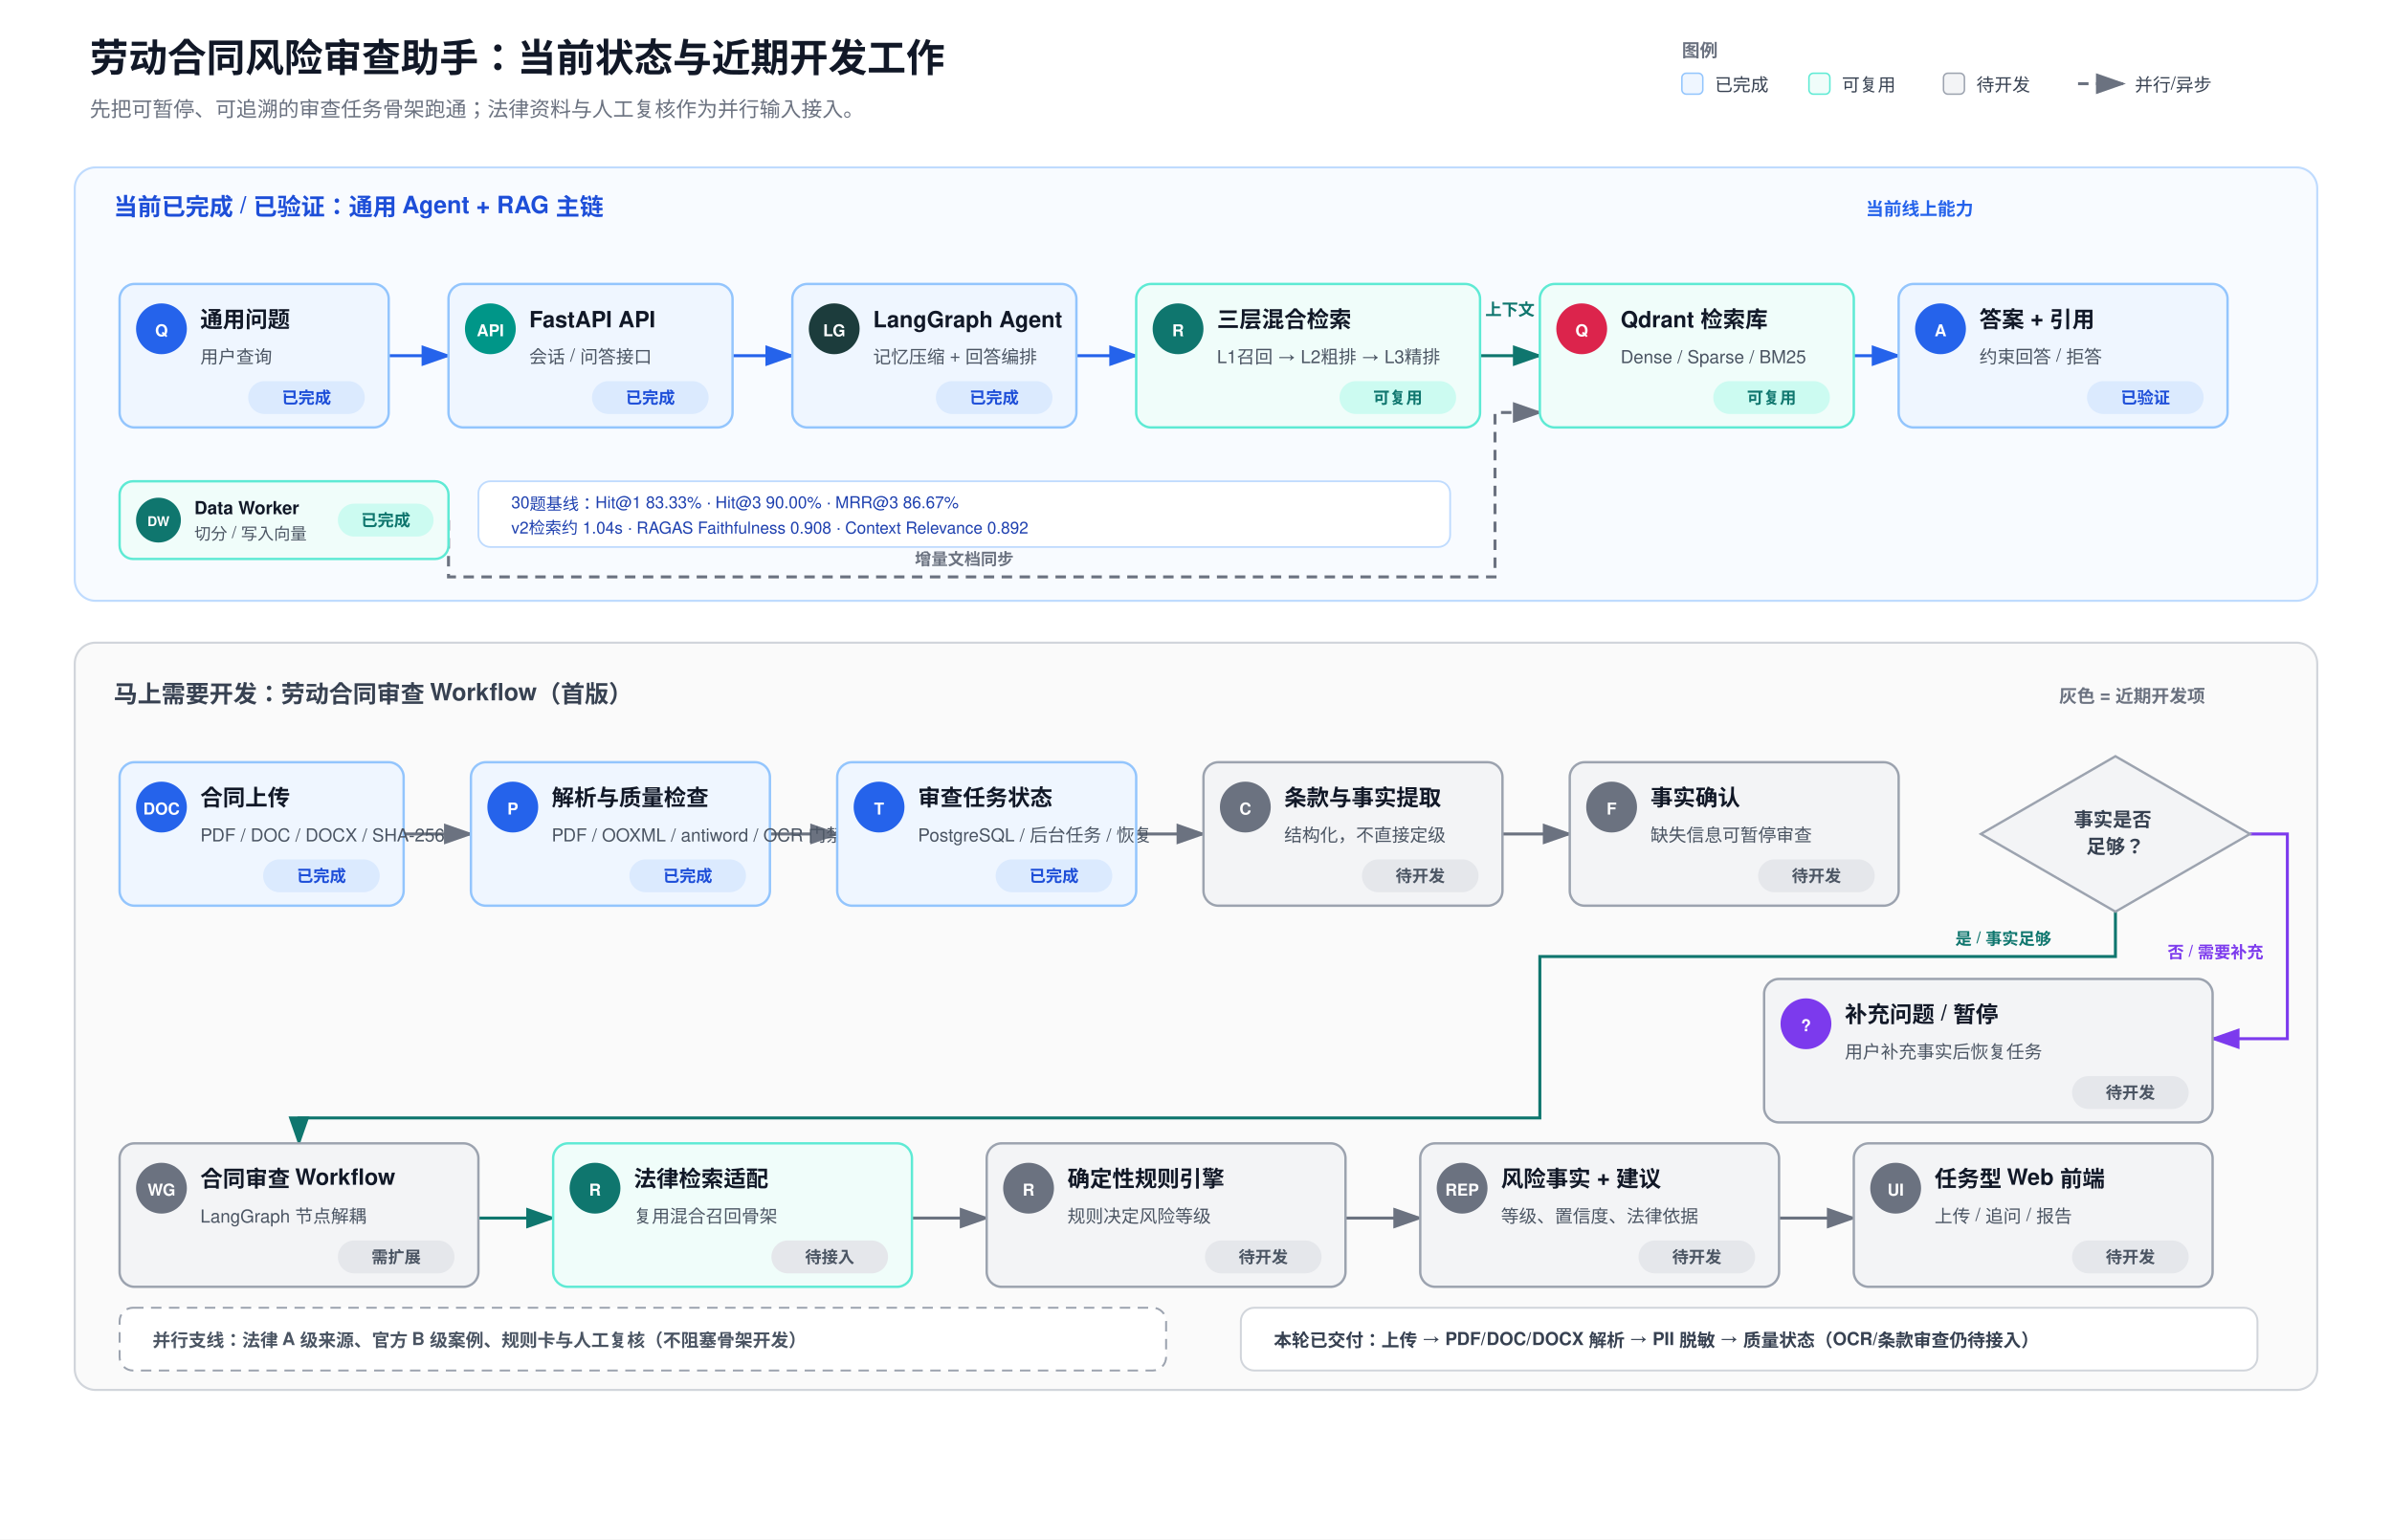
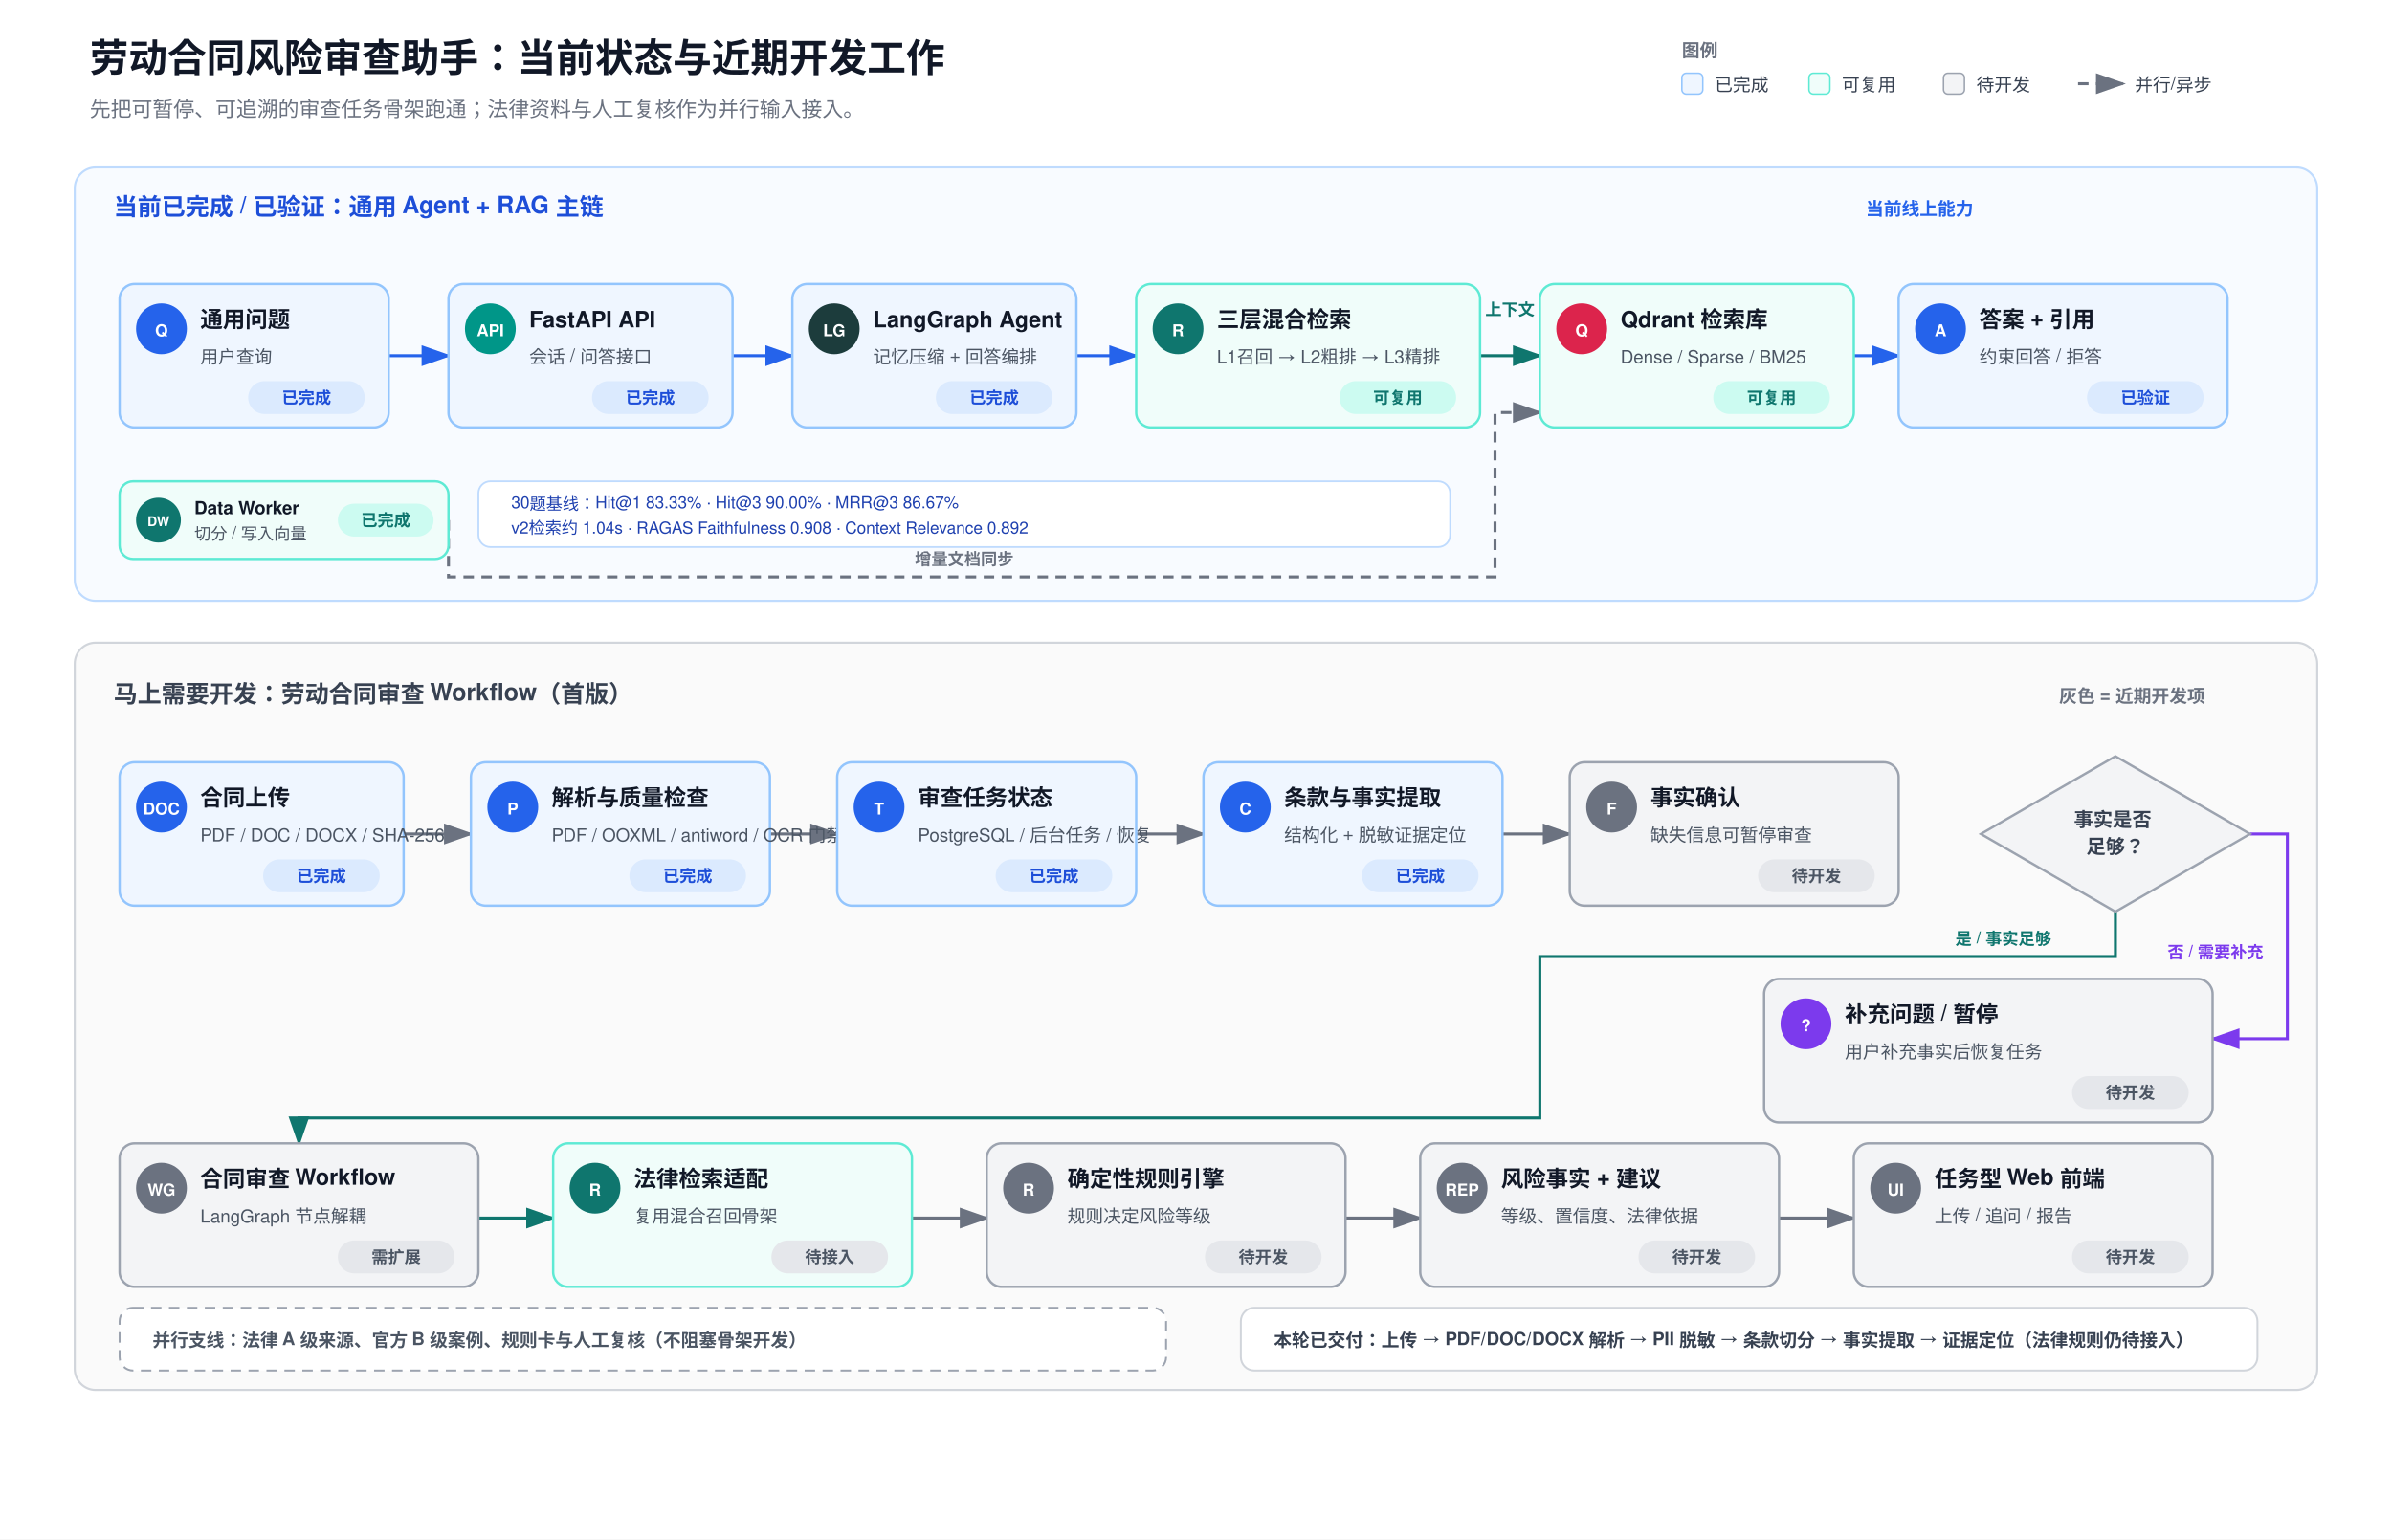
<svg xmlns="http://www.w3.org/2000/svg" width="1600" height="1030" viewBox="0 0 1600 1030" role="img" aria-labelledby="title desc">
  <style>text{font-family:'Helvetica Neue',Helvetica,Arial,'PingFang SC','Microsoft YaHei','Microsoft JhengHei','SimHei',sans-serif;} </style>
  <defs>
    <marker id="arrow-blue" markerWidth="10" markerHeight="7" refX="9" refY="3.5" orient="auto">
      <polygon points="0 0, 10 3.5, 0 7" fill="#2563eb" />
    </marker>
    <marker id="arrow-teal" markerWidth="10" markerHeight="7" refX="9" refY="3.5" orient="auto">
      <polygon points="0 0, 10 3.5, 0 7" fill="#0f766e" />
    </marker>
    <marker id="arrow-gray" markerWidth="10" markerHeight="7" refX="9" refY="3.5" orient="auto">
      <polygon points="0 0, 10 3.5, 0 7" fill="#6b7280" />
    </marker>
    <marker id="arrow-purple" markerWidth="10" markerHeight="7" refX="9" refY="3.5" orient="auto">
      <polygon points="0 0, 10 3.5, 0 7" fill="#7c3aed" />
    </marker>
  </defs>
  <rect data-graph-role="background" width="1600" height="1030" fill="#ffffff" />
  <text x="60" y="48" font-size="26px" fill="#111827" font-weight="600" text-anchor="start" opacity="1.0">劳动合同风险审查助手：当前状态与近期开发工作</text>
  <text x="60" y="78" font-size="14px" fill="#6b7280" font-weight="400" text-anchor="start" opacity="1.0">先把可暂停、可追溯的审查任务骨架跑通；法律资料与人工复核作为并行输入接入。</text>
  <text x="1125" y="38" font-size="12px" fill="#6b7280" font-weight="600" text-anchor="start" opacity="1.0">图例</text>
  <rect x="1125" y="49" width="14" height="14" rx="3" fill="#eff6ff" stroke="#93c5fd" />
  <text x="1147" y="61" font-size="12px" fill="#374151" font-weight="400" text-anchor="start" opacity="1.0">已完成</text>
  <rect x="1210" y="49" width="14" height="14" rx="3" fill="#f0fdfa" stroke="#5eead4" />
  <text x="1232" y="61" font-size="12px" fill="#374151" font-weight="400" text-anchor="start" opacity="1.0">可复用</text>
  <rect x="1300" y="49" width="14" height="14" rx="3" fill="#f3f4f6" stroke="#9ca3af" />
  <text x="1322" y="61" font-size="12px" fill="#374151" font-weight="400" text-anchor="start" opacity="1.0">待开发</text>
  <line x1="1390" y1="56" x2="1420" y2="56" stroke="#6b7280" stroke-width="2" stroke-dasharray="7,5" marker-end="url(#arrow-gray)" />
  <text x="1428" y="61" font-size="12px" fill="#374151" font-weight="400" text-anchor="start" opacity="1.0">并行/异步</text>
  <rect data-graph-role="container" x="50" y="112" width="1500" height="290" rx="14" fill="#f8fbff" stroke="#bfdbfe" stroke-width="1.4" />
  <rect data-graph-role="container" x="50" y="430" width="1500" height="500" rx="14" fill="#fafafa" stroke="#d1d5db" stroke-width="1.4" />
  <text x="76" y="144" font-size="16px" fill="#1d4ed8" font-weight="600" text-anchor="start" opacity="1.0">当前已完成 / 已验证：通用 Agent + RAG 主链</text>
  <text x="76" y="470" font-size="16px" fill="#374151" font-weight="600" text-anchor="start" opacity="1.0">马上需要开发：劳动合同审查 Workflow（首版）</text>
  <text x="1320" y="144" font-size="12px" fill="#2563eb" font-weight="600" text-anchor="end" opacity="1.0">当前线上能力</text>
  <text x="1475" y="470" font-size="12px" fill="#6b7280" font-weight="600" text-anchor="end" opacity="1.0">灰色 = 近期开发项</text>
  <path id="e-query-api" data-graph-role="edge" data-source="generic-query" data-target="fastapi" d="M260 238 H300" fill="none" stroke="#2563eb" stroke-width="2" marker-end="url(#arrow-blue)" />
  <path id="e-api-graph" data-graph-role="edge" data-source="fastapi" data-target="langgraph" d="M490 238 H530" fill="none" stroke="#2563eb" stroke-width="2" marker-end="url(#arrow-blue)" />
  <path id="e-graph-retrieval" data-graph-role="edge" data-source="langgraph" data-target="retrieval" d="M720 238 H760" fill="none" stroke="#2563eb" stroke-width="2" marker-end="url(#arrow-blue)" />
  <path id="e-retrieval-qdrant" data-graph-role="edge" data-source="retrieval" data-target="qdrant" d="M990 238 H1030" fill="none" stroke="#0f766e" stroke-width="2" marker-end="url(#arrow-teal)" />
  <text x="1010" y="211" font-size="11px" fill="#0f766e" font-weight="600" text-anchor="middle" opacity="1.0">上下文</text>
  <path id="e-qdrant-answer" data-graph-role="edge" data-source="qdrant" data-target="answer" d="M1240 238 H1270" fill="none" stroke="#2563eb" stroke-width="2" marker-end="url(#arrow-blue)" />
  <path id="e-data-qdrant" data-graph-role="edge" data-source="data-worker" data-target="qdrant" d="M300 348 V386 H1000 V276 H1030" fill="none" stroke="#6b7280" stroke-width="2" stroke-dasharray="7,5" marker-end="url(#arrow-gray)" />
  <text x="645" y="378" font-size="11px" fill="#6b7280" font-weight="600" text-anchor="middle" opacity="1.0">增量文档同步</text>
  <path id="e-upload-parse" data-graph-role="edge" data-source="contract-upload" data-target="parse" d="M270 558 H315" fill="none" stroke="#6b7280" stroke-width="2" marker-end="url(#arrow-gray)" />
  <path id="e-parse-task" data-graph-role="edge" data-source="parse" data-target="review-task" d="M515 558 H560" fill="none" stroke="#6b7280" stroke-width="2" marker-end="url(#arrow-gray)" />
  <path id="e-task-clause" data-graph-role="edge" data-source="review-task" data-target="clause-facts" d="M760 558 H805" fill="none" stroke="#6b7280" stroke-width="2" marker-end="url(#arrow-gray)" />
  <path id="e-clause-fact" data-graph-role="edge" data-source="clause-facts" data-target="fact-decision" d="M1005 558 H1050" fill="none" stroke="#6b7280" stroke-width="2" marker-end="url(#arrow-gray)" />
  <path id="e-fact-yes" data-graph-role="edge" data-source="fact-decision" data-target="contract-workflow" d="M1415 610 V640 H1030 V748 H200 V765" fill="none" stroke="#0f766e" stroke-width="2" marker-end="url(#arrow-teal)" />
  <text x="1340" y="632" font-size="11px" fill="#0f766e" font-weight="600" text-anchor="middle" opacity="1.0">是 / 事实足够</text>
  <path id="e-fact-no" data-graph-role="edge" data-source="fact-decision" data-target="clarification" d="M1505 558 H1530 V695 H1480" fill="none" stroke="#7c3aed" stroke-width="2" marker-end="url(#arrow-purple)" />
  <text x="1514" y="641" font-size="11px" fill="#7c3aed" font-weight="600" text-anchor="end" opacity="1.0">否 / 需要补充</text>
  <path id="e-workflow-legal" data-graph-role="edge" data-source="contract-workflow" data-target="legal-rag" d="M320 815 H370" fill="none" stroke="#0f766e" stroke-width="2" marker-end="url(#arrow-teal)" />
  <path id="e-legal-rules" data-graph-role="edge" data-source="legal-rag" data-target="rule-engine" d="M610 815 H660" fill="none" stroke="#6b7280" stroke-width="2" marker-end="url(#arrow-gray)" />
  <path id="e-rules-report" data-graph-role="edge" data-source="rule-engine" data-target="risk-report" d="M900 815 H950" fill="none" stroke="#6b7280" stroke-width="2" marker-end="url(#arrow-gray)" />
  <path id="e-report-ui" data-graph-role="edge" data-source="risk-report" data-target="task-ui" d="M1190 815 H1240" fill="none" stroke="#6b7280" stroke-width="2" marker-end="url(#arrow-gray)" />
  <g id="generic-query" data-graph-role="node">
    <rect x="80" y="190" width="180" height="96" rx="10" fill="#eff6ff" stroke="#93c5fd" stroke-width="1.6" />
    <circle cx="108" cy="220" r="17" fill="#2563eb" />
    <text x="108" y="225" font-size="11px" fill="#ffffff" font-weight="700" text-anchor="middle" opacity="1.0">Q</text>
    <text x="134" y="219" font-size="15px" fill="#111827" font-weight="600" text-anchor="start" opacity="1.0">通用问题</text>
    <text x="134" y="243" font-size="12px" fill="#4b5563" font-weight="400" text-anchor="start">
      <tspan x="134" dy="0px">用户查询</tspan>
    </text>
    <rect x="166" y="255" width="78" height="22" rx="11" fill="#dbeafe" stroke="none" />
    <text x="205.0" y="270" font-size="11px" fill="#1d4ed8" font-weight="600" text-anchor="middle" opacity="1.0">已完成</text>
  </g>
  <g id="fastapi" data-graph-role="node">
    <rect x="300" y="190" width="190" height="96" rx="10" fill="#eff6ff" stroke="#93c5fd" stroke-width="1.6" />
    <circle cx="328" cy="220" r="17" fill="#009688" />
    <text x="328" y="225" font-size="11px" fill="#ffffff" font-weight="700" text-anchor="middle" opacity="1.0">API</text>
    <text x="354" y="219" font-size="15px" fill="#111827" font-weight="600" text-anchor="start" opacity="1.0">FastAPI API</text>
    <text x="354" y="243" font-size="12px" fill="#4b5563" font-weight="400" text-anchor="start">
      <tspan x="354" dy="0px">会话 / 问答接口</tspan>
    </text>
    <rect x="396" y="255" width="78" height="22" rx="11" fill="#dbeafe" stroke="none" />
    <text x="435.0" y="270" font-size="11px" fill="#1d4ed8" font-weight="600" text-anchor="middle" opacity="1.0">已完成</text>
  </g>
  <g id="langgraph" data-graph-role="node">
    <rect x="530" y="190" width="190" height="96" rx="10" fill="#eff6ff" stroke="#93c5fd" stroke-width="1.6" />
    <circle cx="558" cy="220" r="17" fill="#1c3c3c" />
    <text x="558" y="225" font-size="11px" fill="#ffffff" font-weight="700" text-anchor="middle" opacity="1.0">LG</text>
    <text x="584" y="219" font-size="15px" fill="#111827" font-weight="600" text-anchor="start" opacity="1.0">LangGraph Agent</text>
    <text x="584" y="243" font-size="12px" fill="#4b5563" font-weight="400" text-anchor="start">
      <tspan x="584" dy="0px">记忆压缩 + 回答编排</tspan>
    </text>
    <rect x="626" y="255" width="78" height="22" rx="11" fill="#dbeafe" stroke="none" />
    <text x="665.0" y="270" font-size="11px" fill="#1d4ed8" font-weight="600" text-anchor="middle" opacity="1.0">已完成</text>
  </g>
  <g id="retrieval" data-graph-role="node">
    <rect x="760" y="190" width="230" height="96" rx="10" fill="#f0fdfa" stroke="#5eead4" stroke-width="1.6" />
    <circle cx="788" cy="220" r="17" fill="#0f766e" />
    <text x="788" y="225" font-size="11px" fill="#ffffff" font-weight="700" text-anchor="middle" opacity="1.0">R</text>
    <text x="814" y="219" font-size="15px" fill="#111827" font-weight="600" text-anchor="start" opacity="1.0">三层混合检索</text>
    <text x="814" y="243" font-size="12px" fill="#4b5563" font-weight="400" text-anchor="start">
      <tspan x="814" dy="0px">L1召回 → L2粗排 → L3精排</tspan>
    </text>
    <rect x="896" y="255" width="78" height="22" rx="11" fill="#ccfbf1" stroke="none" />
    <text x="935.0" y="270" font-size="11px" fill="#0f766e" font-weight="600" text-anchor="middle" opacity="1.0">可复用</text>
  </g>
  <g id="qdrant" data-graph-role="node">
    <rect x="1030" y="190" width="210" height="96" rx="10" fill="#f0fdfa" stroke="#5eead4" stroke-width="1.6" />
    <circle cx="1058" cy="220" r="17" fill="#dc244c" />
    <text x="1058" y="225" font-size="11px" fill="#ffffff" font-weight="700" text-anchor="middle" opacity="1.0">Q</text>
    <text x="1084" y="219" font-size="15px" fill="#111827" font-weight="600" text-anchor="start" opacity="1.0">Qdrant 检索库</text>
    <text x="1084" y="243" font-size="12px" fill="#4b5563" font-weight="400" text-anchor="start">
      <tspan x="1084" dy="0px">Dense / Sparse / BM25</tspan>
    </text>
    <rect x="1146" y="255" width="78" height="22" rx="11" fill="#ccfbf1" stroke="none" />
    <text x="1185.0" y="270" font-size="11px" fill="#0f766e" font-weight="600" text-anchor="middle" opacity="1.0">可复用</text>
  </g>
  <g id="answer" data-graph-role="node">
    <rect x="1270" y="190" width="220" height="96" rx="10" fill="#eff6ff" stroke="#93c5fd" stroke-width="1.6" />
    <circle cx="1298" cy="220" r="17" fill="#2563eb" />
    <text x="1298" y="225" font-size="11px" fill="#ffffff" font-weight="700" text-anchor="middle" opacity="1.0">A</text>
    <text x="1324" y="219" font-size="15px" fill="#111827" font-weight="600" text-anchor="start" opacity="1.0">答案 + 引用</text>
    <text x="1324" y="243" font-size="12px" fill="#4b5563" font-weight="400" text-anchor="start">
      <tspan x="1324" dy="0px">约束回答 / 拒答</tspan>
    </text>
    <rect x="1396" y="255" width="78" height="22" rx="11" fill="#dbeafe" stroke="none" />
    <text x="1435.0" y="270" font-size="11px" fill="#1d4ed8" font-weight="600" text-anchor="middle" opacity="1.0">已验证</text>
  </g>
  <g id="data-worker" data-graph-role="node">
    <rect x="80" y="322" width="220" height="52" rx="9" fill="#f0fdfa" stroke="#5eead4" stroke-width="1.6" />
    <circle cx="106" cy="348" r="15" fill="#0f766e" />
    <text x="106" y="352" font-size="9px" fill="#ffffff" font-weight="700" text-anchor="middle" opacity="1.0">DW</text>
    <text x="130" y="344" font-size="12px" fill="#111827" font-weight="600" text-anchor="start" opacity="1.0">Data Worker</text>
    <text x="130" y="361" font-size="11px" fill="#4b5563" font-weight="400" text-anchor="start" opacity="1.0">切分 / 写入向量</text>
    <rect x="226" y="337" width="64" height="22" rx="11" fill="#ccfbf1" stroke="none" />
    <text x="258.0" y="352" font-size="11px" fill="#0f766e" font-weight="600" text-anchor="middle" opacity="1.0">已完成</text>
  </g>
  <rect x="320" y="322" width="650" height="44" rx="8" fill="#ffffff" stroke="#bfdbfe" stroke-width="1.2" />
  <text x="342" y="340" font-size="11px" fill="#1e40af" font-weight="400" text-anchor="start" opacity="1.0">30题基线：Hit@1 83.33%  ·  Hit@3 90.00%  ·  MRR@3 86.67%</text>
  <text x="342" y="357" font-size="11px" fill="#1e40af" font-weight="400" text-anchor="start" opacity="1.0">v2检索约 1.04s  ·  RAGAS Faithfulness 0.908  ·  Context Relevance 0.892</text>
  <g id="contract-upload" data-graph-role="node">
    <rect x="80" y="510" width="190" height="96" rx="10" fill="#eff6ff" stroke="#93c5fd" stroke-width="1.6" />
    <circle cx="108" cy="540" r="17" fill="#2563eb" />
    <text x="108" y="545" font-size="11px" fill="#ffffff" font-weight="700" text-anchor="middle" opacity="1.0">DOC</text>
    <text x="134" y="539" font-size="15px" fill="#111827" font-weight="600" text-anchor="start" opacity="1.0">合同上传</text>
    <text x="134" y="563" font-size="12px" fill="#4b5563" font-weight="400" text-anchor="start">
      <tspan x="134" dy="0px">PDF / DOC / DOCX / SHA-256</tspan>
    </text>
    <rect x="176" y="575" width="78" height="22" rx="11" fill="#dbeafe" stroke="none" />
    <text x="215.0" y="590" font-size="11px" fill="#1d4ed8" font-weight="600" text-anchor="middle" opacity="1.0">已完成</text>
  </g>
  <g id="parse" data-graph-role="node">
    <rect x="315" y="510" width="200" height="96" rx="10" fill="#eff6ff" stroke="#93c5fd" stroke-width="1.6" />
    <circle cx="343" cy="540" r="17" fill="#2563eb" />
    <text x="343" y="545" font-size="11px" fill="#ffffff" font-weight="700" text-anchor="middle" opacity="1.0">P</text>
    <text x="369" y="539" font-size="15px" fill="#111827" font-weight="600" text-anchor="start" opacity="1.0">解析与质量检查</text>
    <text x="369" y="563" font-size="12px" fill="#4b5563" font-weight="400" text-anchor="start">
      <tspan x="369" dy="0px">PDF / OOXML / antiword / OCR 门禁</tspan>
    </text>
    <rect x="421" y="575" width="78" height="22" rx="11" fill="#dbeafe" stroke="none" />
    <text x="460.0" y="590" font-size="11px" fill="#1d4ed8" font-weight="600" text-anchor="middle" opacity="1.0">已完成</text>
  </g>
  <g id="review-task" data-graph-role="node">
    <rect x="560" y="510" width="200" height="96" rx="10" fill="#eff6ff" stroke="#93c5fd" stroke-width="1.6" />
    <circle cx="588" cy="540" r="17" fill="#2563eb" />
    <text x="588" y="545" font-size="11px" fill="#ffffff" font-weight="700" text-anchor="middle" opacity="1.0">T</text>
    <text x="614" y="539" font-size="15px" fill="#111827" font-weight="600" text-anchor="start" opacity="1.0">审查任务状态</text>
    <text x="614" y="563" font-size="12px" fill="#4b5563" font-weight="400" text-anchor="start">
      <tspan x="614" dy="0px">PostgreSQL / 后台任务 / 恢复</tspan>
    </text>
    <rect x="666" y="575" width="78" height="22" rx="11" fill="#dbeafe" stroke="none" />
    <text x="705.0" y="590" font-size="11px" fill="#1d4ed8" font-weight="600" text-anchor="middle" opacity="1.0">已完成</text>
  </g>
  <g id="clause-facts" data-graph-role="node">
-     <rect x="805" y="510" width="200" height="96" rx="10" fill="#f3f4f6" stroke="#9ca3af" stroke-width="1.6" />
-     <circle cx="833" cy="540" r="17" fill="#6b7280" />
+     <rect x="805" y="510" width="200" height="96" rx="10" fill="#eff6ff" stroke="#93c5fd" stroke-width="1.6" />
+     <circle cx="833" cy="540" r="17" fill="#2563eb" />
    <text x="833" y="545" font-size="11px" fill="#ffffff" font-weight="700" text-anchor="middle" opacity="1.0">C</text>
    <text x="859" y="539" font-size="15px" fill="#111827" font-weight="600" text-anchor="start" opacity="1.0">条款与事实提取</text>
    <text x="859" y="563" font-size="12px" fill="#4b5563" font-weight="400" text-anchor="start">
-       <tspan x="859" dy="0px">结构化，不直接定级</tspan>
-     </text>
-     <rect x="911" y="575" width="78" height="22" rx="11" fill="#e5e7eb" stroke="none" />
-     <text x="950.0" y="590" font-size="11px" fill="#4b5563" font-weight="600" text-anchor="middle" opacity="1.0">待开发</text>
+       <tspan x="859" dy="0px">结构化 + 脱敏证据定位</tspan>
+     </text>
+     <rect x="911" y="575" width="78" height="22" rx="11" fill="#dbeafe" stroke="none" />
+     <text x="950.0" y="590" font-size="11px" fill="#1d4ed8" font-weight="600" text-anchor="middle" opacity="1.0">已完成</text>
  </g>
  <g id="fact-placeholder" data-graph-role="node">
    <rect x="1050" y="510" width="220" height="96" rx="10" fill="#f3f4f6" stroke="#9ca3af" stroke-width="1.6" />
    <circle cx="1078" cy="540" r="17" fill="#6b7280" />
    <text x="1078" y="545" font-size="11px" fill="#ffffff" font-weight="700" text-anchor="middle" opacity="1.0">F</text>
    <text x="1104" y="539" font-size="15px" fill="#111827" font-weight="600" text-anchor="start" opacity="1.0">事实确认</text>
    <text x="1104" y="563" font-size="12px" fill="#4b5563" font-weight="400" text-anchor="start">
      <tspan x="1104" dy="0px">缺失信息可暂停审查</tspan>
    </text>
    <rect x="1176" y="575" width="78" height="22" rx="11" fill="#e5e7eb" stroke="none" />
    <text x="1215.0" y="590" font-size="11px" fill="#4b5563" font-weight="600" text-anchor="middle" opacity="1.0">待开发</text>
  </g>
  <g id="fact-decision" data-graph-role="node">
    <polygon points="1415,506 1505,558 1415,610 1325,558" fill="#f3f4f6" stroke="#9ca3af" stroke-width="1.6" />
    <text x="1415" y="553" font-size="13px" fill="#374151" font-weight="600" text-anchor="middle">
      <tspan x="1415" dy="0px">事实是否</tspan>
      <tspan x="1415" dy="18px">足够？</tspan>
    </text>
  </g>
  <g id="clarification" data-graph-role="node">
    <rect x="1180" y="655" width="300" height="96" rx="10" fill="#f3f4f6" stroke="#9ca3af" stroke-width="1.6" />
    <circle cx="1208" cy="685" r="17" fill="#7c3aed" />
    <text x="1208" y="690" font-size="11px" fill="#ffffff" font-weight="700" text-anchor="middle" opacity="1.0">?</text>
    <text x="1234" y="684" font-size="15px" fill="#111827" font-weight="600" text-anchor="start" opacity="1.0">补充问题 / 暂停</text>
    <text x="1234" y="708" font-size="12px" fill="#4b5563" font-weight="400" text-anchor="start">
      <tspan x="1234" dy="0px">用户补充事实后恢复任务</tspan>
    </text>
    <rect x="1386" y="720" width="78" height="22" rx="11" fill="#e5e7eb" stroke="none" />
    <text x="1425.0" y="735" font-size="11px" fill="#4b5563" font-weight="600" text-anchor="middle" opacity="1.0">待开发</text>
  </g>
  <g id="contract-workflow" data-graph-role="node">
    <rect x="80" y="765" width="240" height="96" rx="10" fill="#f3f4f6" stroke="#9ca3af" stroke-width="1.6" />
    <circle cx="108" cy="795" r="17" fill="#6b7280" />
    <text x="108" y="800" font-size="11px" fill="#ffffff" font-weight="700" text-anchor="middle" opacity="1.0">WG</text>
    <text x="134" y="794" font-size="15px" fill="#111827" font-weight="600" text-anchor="start" opacity="1.0">合同审查 Workflow</text>
    <text x="134" y="818" font-size="12px" fill="#4b5563" font-weight="400" text-anchor="start">
      <tspan x="134" dy="0px">LangGraph 节点解耦</tspan>
    </text>
    <rect x="226" y="830" width="78" height="22" rx="11" fill="#e5e7eb" stroke="none" />
    <text x="265.0" y="845" font-size="11px" fill="#4b5563" font-weight="600" text-anchor="middle" opacity="1.0">需扩展</text>
  </g>
  <g id="legal-rag" data-graph-role="node">
    <rect x="370" y="765" width="240" height="96" rx="10" fill="#f0fdfa" stroke="#5eead4" stroke-width="1.6" />
    <circle cx="398" cy="795" r="17" fill="#0f766e" />
    <text x="398" y="800" font-size="11px" fill="#ffffff" font-weight="700" text-anchor="middle" opacity="1.0">R</text>
    <text x="424" y="794" font-size="15px" fill="#111827" font-weight="600" text-anchor="start" opacity="1.0">法律检索适配</text>
    <text x="424" y="818" font-size="12px" fill="#4b5563" font-weight="400" text-anchor="start">
      <tspan x="424" dy="0px">复用混合召回骨架</tspan>
    </text>
    <rect x="516" y="830" width="78" height="22" rx="11" fill="#e5e7eb" stroke="none" />
    <text x="555.0" y="845" font-size="11px" fill="#4b5563" font-weight="600" text-anchor="middle" opacity="1.0">待接入</text>
  </g>
  <g id="rule-engine" data-graph-role="node">
    <rect x="660" y="765" width="240" height="96" rx="10" fill="#f3f4f6" stroke="#9ca3af" stroke-width="1.6" />
    <circle cx="688" cy="795" r="17" fill="#6b7280" />
    <text x="688" y="800" font-size="11px" fill="#ffffff" font-weight="700" text-anchor="middle" opacity="1.0">R</text>
    <text x="714" y="794" font-size="15px" fill="#111827" font-weight="600" text-anchor="start" opacity="1.0">确定性规则引擎</text>
    <text x="714" y="818" font-size="12px" fill="#4b5563" font-weight="400" text-anchor="start">
      <tspan x="714" dy="0px">规则决定风险等级</tspan>
    </text>
    <rect x="806" y="830" width="78" height="22" rx="11" fill="#e5e7eb" stroke="none" />
    <text x="845.0" y="845" font-size="11px" fill="#4b5563" font-weight="600" text-anchor="middle" opacity="1.0">待开发</text>
  </g>
  <g id="risk-report" data-graph-role="node">
    <rect x="950" y="765" width="240" height="96" rx="10" fill="#f3f4f6" stroke="#9ca3af" stroke-width="1.6" />
    <circle cx="978" cy="795" r="17" fill="#6b7280" />
    <text x="978" y="800" font-size="11px" fill="#ffffff" font-weight="700" text-anchor="middle" opacity="1.0">REP</text>
    <text x="1004" y="794" font-size="15px" fill="#111827" font-weight="600" text-anchor="start" opacity="1.0">风险事实 + 建议</text>
    <text x="1004" y="818" font-size="12px" fill="#4b5563" font-weight="400" text-anchor="start">
      <tspan x="1004" dy="0px">等级、置信度、法律依据</tspan>
    </text>
    <rect x="1096" y="830" width="78" height="22" rx="11" fill="#e5e7eb" stroke="none" />
    <text x="1135.0" y="845" font-size="11px" fill="#4b5563" font-weight="600" text-anchor="middle" opacity="1.0">待开发</text>
  </g>
  <g id="task-ui" data-graph-role="node">
    <rect x="1240" y="765" width="240" height="96" rx="10" fill="#f3f4f6" stroke="#9ca3af" stroke-width="1.6" />
    <circle cx="1268" cy="795" r="17" fill="#6b7280" />
    <text x="1268" y="800" font-size="11px" fill="#ffffff" font-weight="700" text-anchor="middle" opacity="1.0">UI</text>
    <text x="1294" y="794" font-size="15px" fill="#111827" font-weight="600" text-anchor="start" opacity="1.0">任务型 Web 前端</text>
    <text x="1294" y="818" font-size="12px" fill="#4b5563" font-weight="400" text-anchor="start">
      <tspan x="1294" dy="0px">上传 / 追问 / 报告</tspan>
    </text>
    <rect x="1386" y="830" width="78" height="22" rx="11" fill="#e5e7eb" stroke="none" />
    <text x="1425.0" y="845" font-size="11px" fill="#4b5563" font-weight="600" text-anchor="middle" opacity="1.0">待开发</text>
  </g>
  <rect x="80" y="875" width="700" height="42" rx="9" fill="#ffffff" stroke="#9ca3af" stroke-width="1.3" stroke-dasharray="7,5" />
  <text x="102" y="901" font-size="12px" fill="#4b5563" font-weight="600" text-anchor="start" opacity="1.0">并行支线：法律 A 级来源、官方 B 级案例、规则卡与人工复核（不阻塞骨架开发）</text>
  <rect x="830" y="875" width="680" height="42" rx="9" fill="#ffffff" stroke="#d1d5db" stroke-width="1.3" />
-   <text x="852" y="901" font-size="12px" fill="#374151" font-weight="600" text-anchor="start" opacity="1.0">本轮已交付：上传 → PDF/DOC/DOCX 解析 → PII 脱敏 → 质量状态（OCR/条款审查仍待接入）</text>
+   <text x="852" y="901" font-size="12px" fill="#374151" font-weight="600" text-anchor="start" opacity="1.0">本轮已交付：上传 → PDF/DOC/DOCX 解析 → PII 脱敏 → 条款切分 → 事实提取 → 证据定位（法律规则仍待接入）</text>
</svg>
